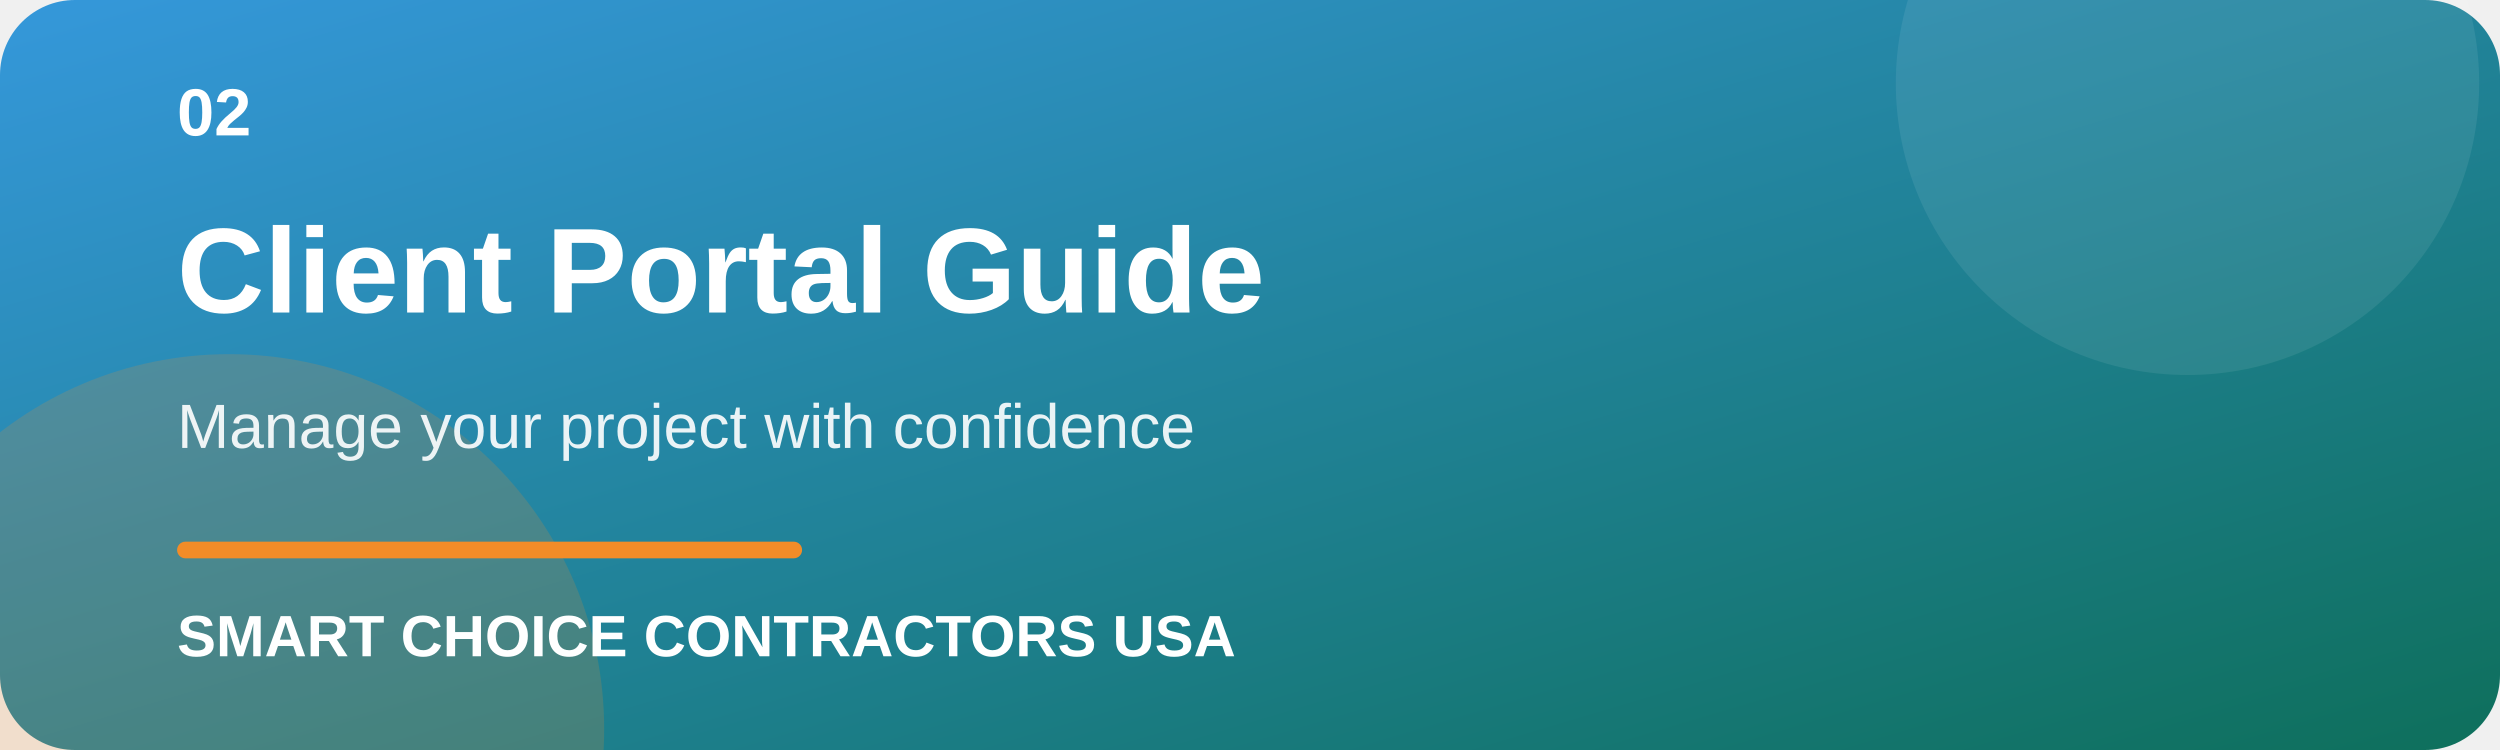
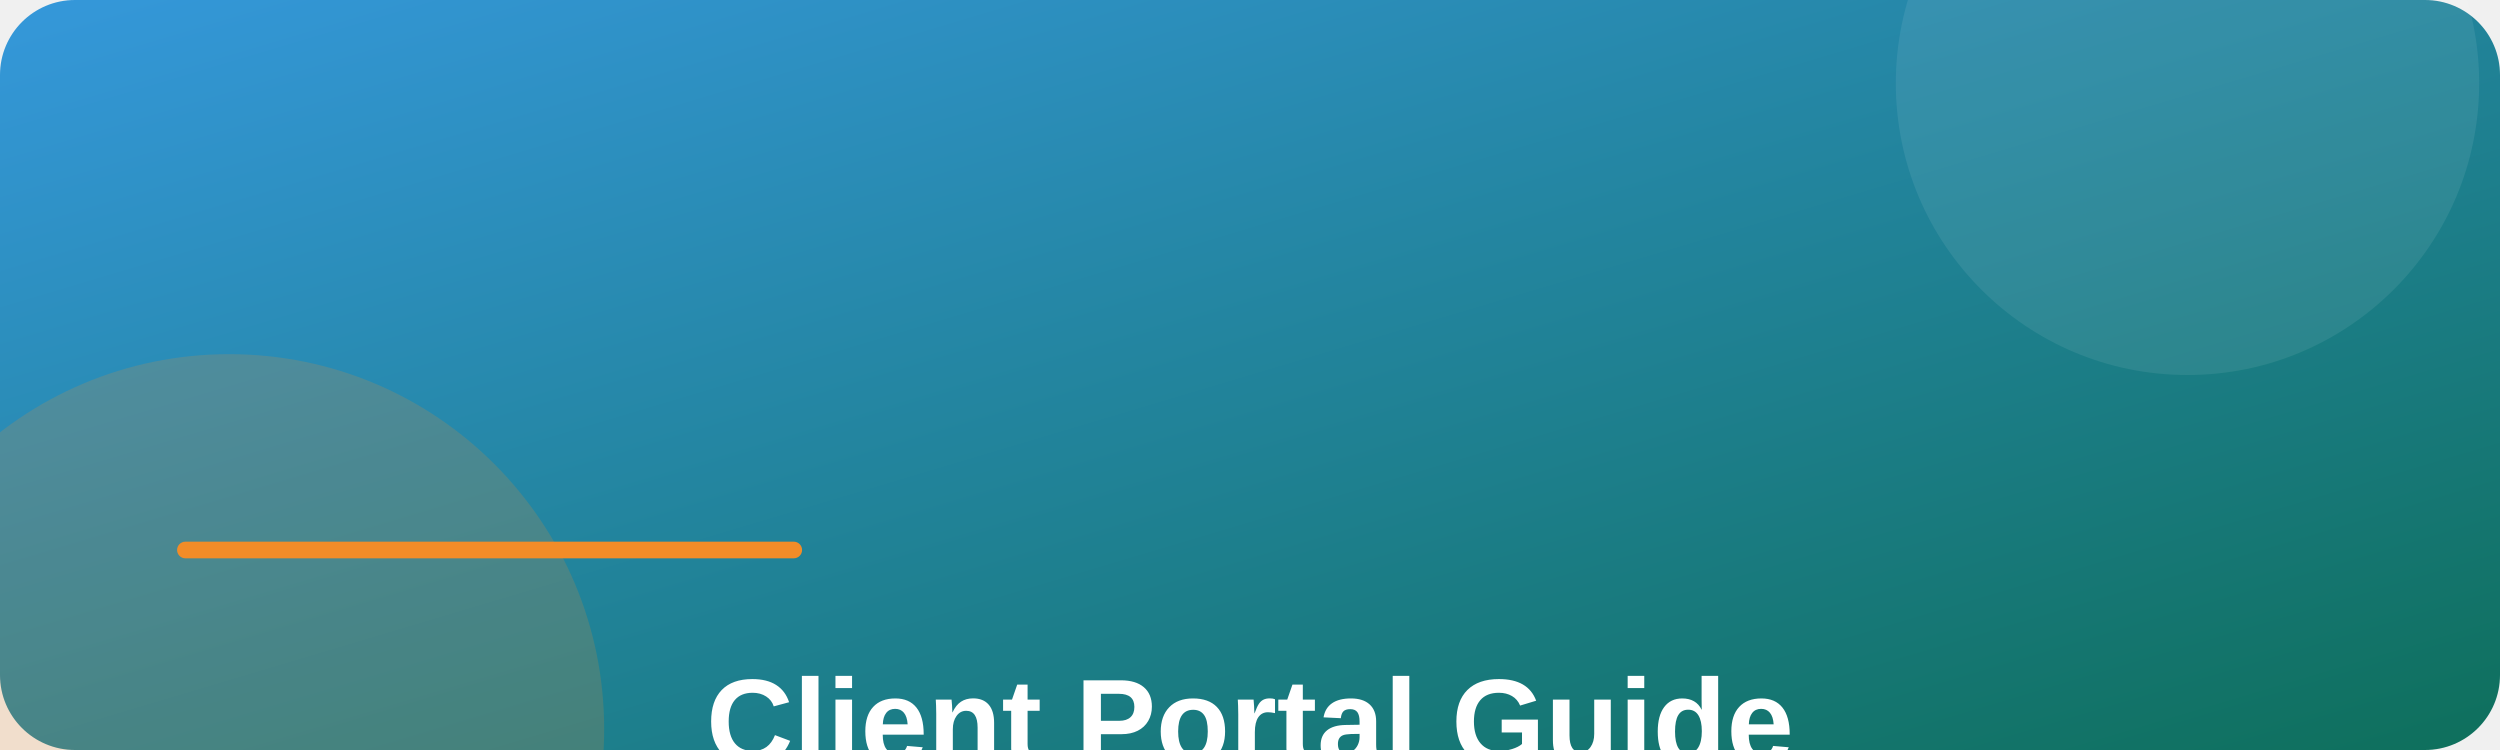
<svg xmlns="http://www.w3.org/2000/svg" width="1200" height="360" viewBox="0 0 1200 360">
  <defs>
    <linearGradient id="g" x1="0" y1="0" x2="1" y2="1">
      <stop stop-color="#3598DB" />
      <stop offset="1" stop-color="#0E6F5B" />
    </linearGradient>
  </defs>
  <rect width="1200" height="360" rx="36" fill="url(#g)" />
  <circle cx="1050" cy="40" r="140" fill="#fff" opacity=".08" />
  <circle cx="110" cy="350" r="180" fill="#F28C28" opacity=".18" />
-   <text x="85" y="65" font-family="Arial,sans-serif" font-size="32" fill="#fff" font-weight="700">02</text>
-   <text x="85" y="150" font-family="Arial,sans-serif" font-size="58" fill="#fff" font-weight="800">Client Portal Guide</text>
-   <text x="85" y="215" font-family="Arial,sans-serif" font-size="30" fill="#fff" opacity=".9">Manage your project with confidence</text>
  <rect x="85" y="260" width="300" height="8" rx="4" fill="#F28C28" />
-   <text x="85" y="315" font-family="Arial,sans-serif" font-size="28" fill="#fff" font-weight="700">SMART CHOICE CONTRACTORS USA</text>
+   <text x="600" y="350" text-anchor="middle" dominant-baseline="middle" font-family="Arial,sans-serif" font-size="58" fill="#fff" font-weight="800">Client Portal Guide</text>
</svg>
